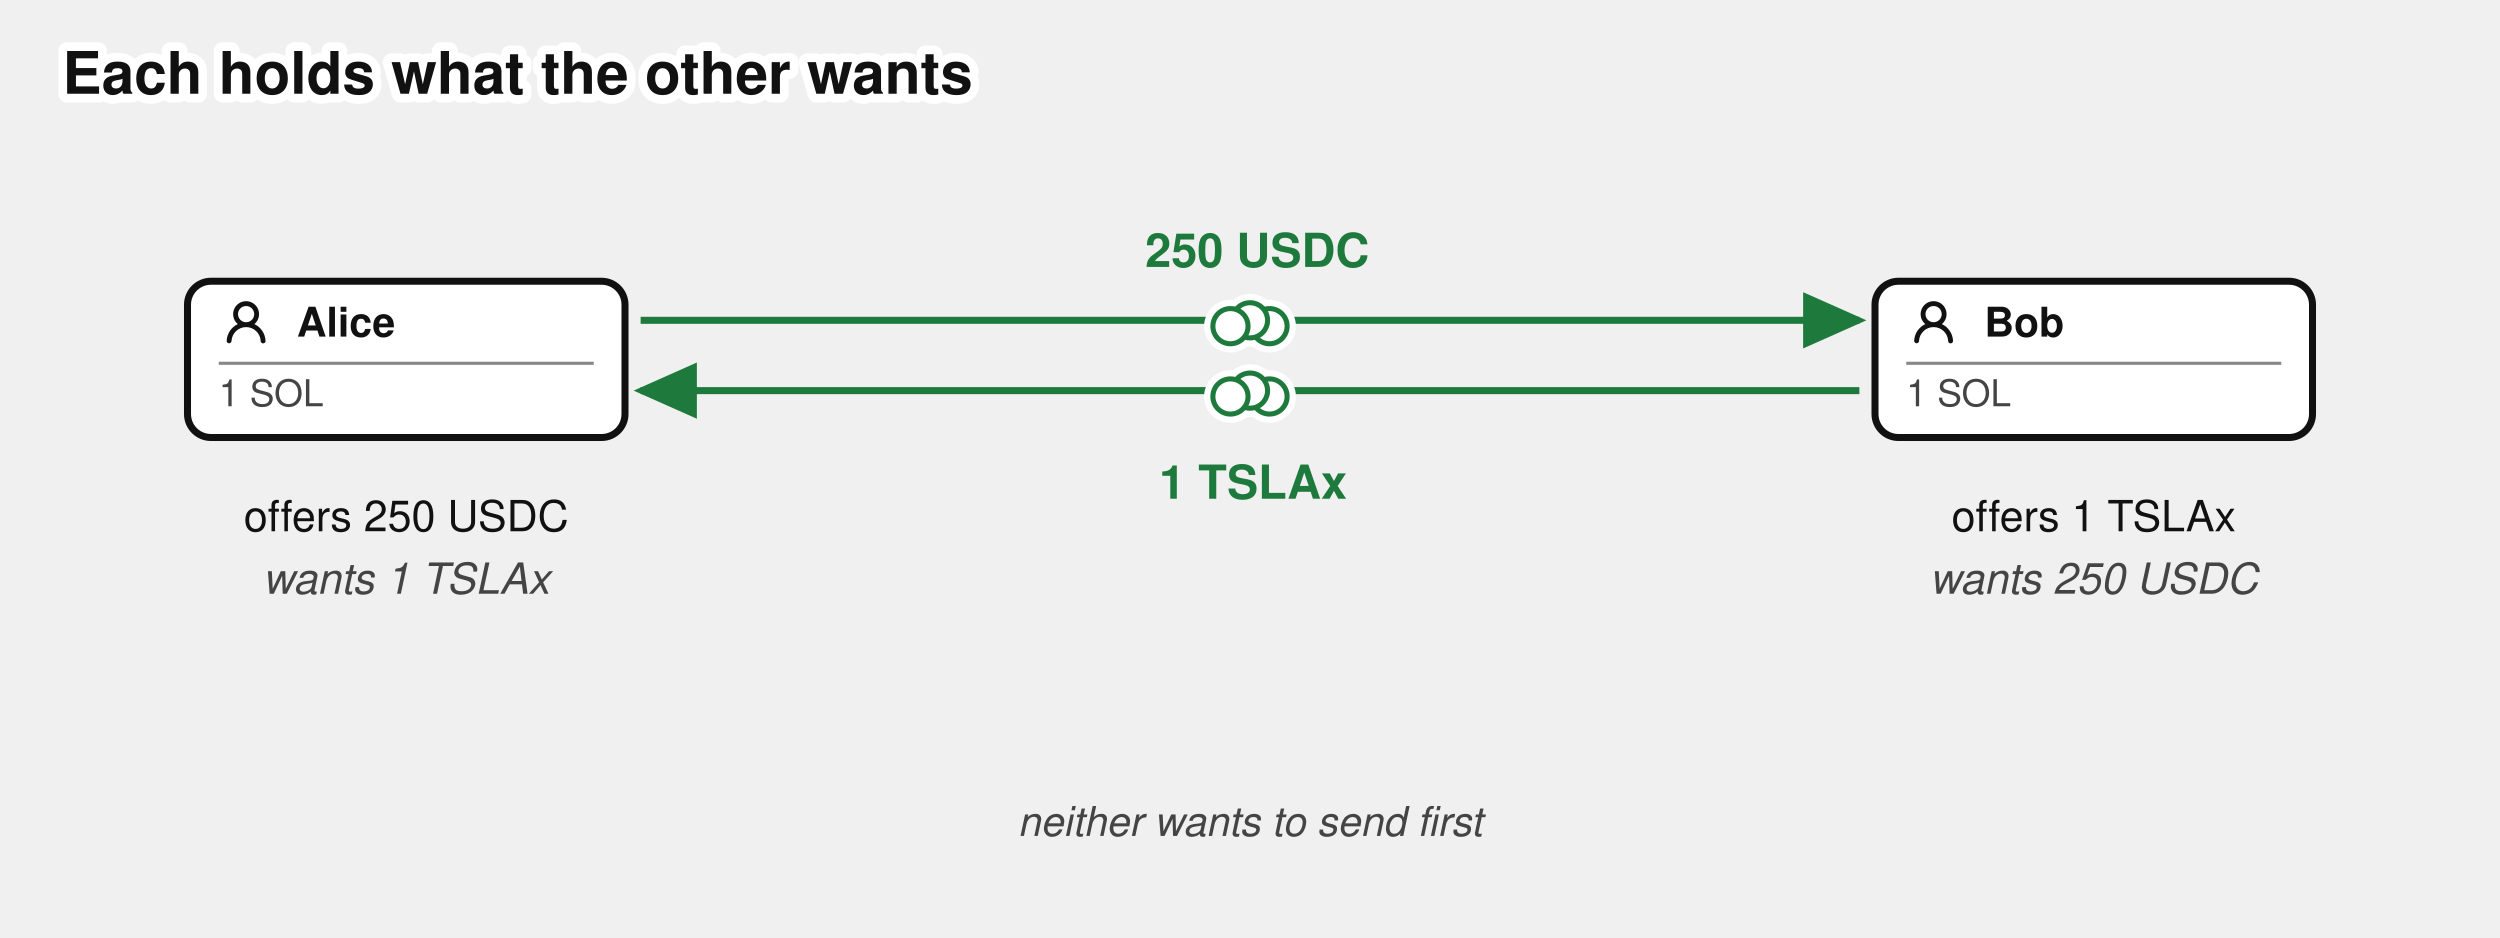
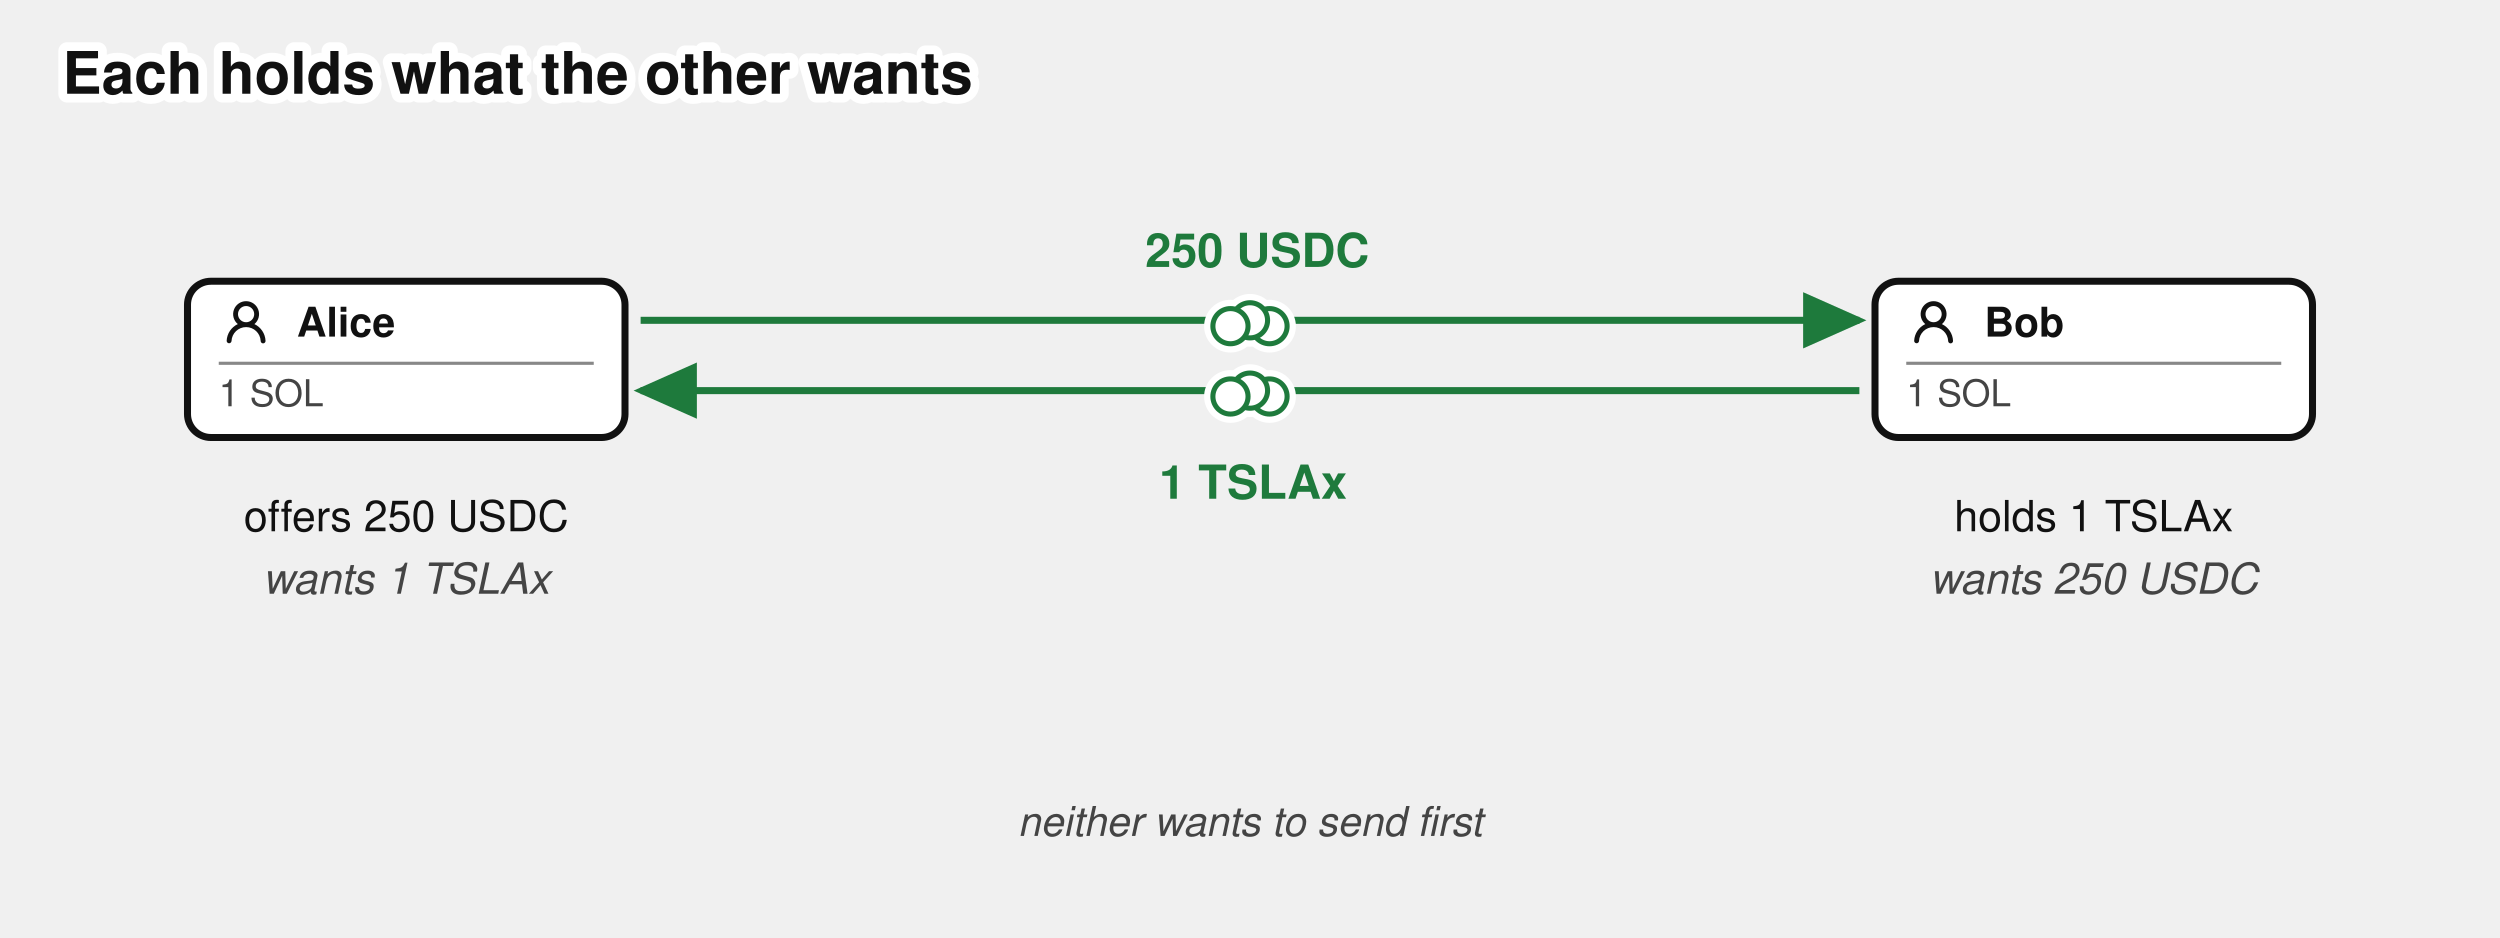
<svg xmlns="http://www.w3.org/2000/svg" viewBox="0 0 640 240" font-family="'Denim INK', Helvetica, Arial, sans-serif" fill="#111">
  <text stroke="#fff" stroke-width="4.5" paint-order="stroke" stroke-linejoin="round" x="16" y="24" font-size="15" font-weight="bold">Each holds what the other wants</text>
  <defs>
    <marker id="escrow-swap-intent-arr" markerWidth="9" markerHeight="8" refX="8" refY="4" orient="auto">
      <path d="M0,0 L9,4 L0,8 z" fill="#1e7a3c" />
    </marker>
  </defs>
  <rect x="48" y="72" width="112" height="40" rx="6" fill="#fff" stroke="#111" stroke-width="1.8" />
  <g transform="translate(56,75.5)">
    <g transform="translate(0.36,0.767) scale(0.8301)" fill="#111">
      <path d="M10.561 8.073a6 6 0 0 1 3.432 5.142a.75.75 0 1 1-1.498.07a4.5 4.5 0 0 0-8.99 0a.75.75 0 0 1-1.498-.07a6 6 0 0 1 3.431-5.142a3.999 3.999 0 1 1 5.123 0M10.5 5a2.5 2.5 0 1 0-5 0a2.5 2.5 0 0 0 5 0" />
    </g>
  </g>
  <text x="76" y="86.175" font-size="10.5" font-weight="bold">Alice</text>
  <line x1="56" y1="93" x2="152" y2="93" stroke="#888" stroke-width="0.8" />
  <text x="56" y="104" font-size="9.5" fill="#444">1 SOL</text>
  <text x="104" y="136" font-size="11" text-anchor="middle">offers 250 USDC</text>
  <text x="104" y="152" font-size="11" font-style="italic" fill="#444" text-anchor="middle">wants 1 TSLAx</text>
  <rect x="480" y="72" width="112" height="40" rx="6" fill="#fff" stroke="#111" stroke-width="1.8" />
  <g transform="translate(488,75.5)">
    <g transform="translate(0.36,0.767) scale(0.8301)" fill="#111">
      <path d="M10.561 8.073a6 6 0 0 1 3.432 5.142a.75.75 0 1 1-1.498.07a4.5 4.5 0 0 0-8.99 0a.75.75 0 0 1-1.498-.07a6 6 0 0 1 3.431-5.142a3.999 3.999 0 1 1 5.123 0M10.5 5a2.5 2.5 0 1 0-5 0a2.5 2.5 0 0 0 5 0" />
    </g>
  </g>
  <text x="508" y="86.175" font-size="10.5" font-weight="bold">Bob</text>
  <line x1="488" y1="93" x2="584" y2="93" stroke="#888" stroke-width="0.8" />
  <text x="488" y="104" font-size="9.5" fill="#444">1 SOL</text>
-   <text x="536" y="136" font-size="11" text-anchor="middle">offers 1 TSLAx</text>
+   <text x="536" y="136" font-size="11" text-anchor="middle">holds 1 TSLAx</text>
  <text x="536" y="152" font-size="11" font-style="italic" fill="#444" text-anchor="middle">wants 250 USDC</text>
  <path d="M 164,82 L 476,82" fill="none" stroke="#1e7a3c" stroke-width="1.8" marker-end="url(#escrow-swap-intent-arr)" />
  <text x="293.16" y="68.33" font-size="12" font-weight="bold" fill="#1e7a3c">250 USDC</text>
  <path d="M 476,100 L 164,100" fill="none" stroke="#1e7a3c" stroke-width="1.8" marker-end="url(#escrow-swap-intent-arr)" />
  <text x="296.73" y="127.67" font-size="12" font-weight="bold" fill="#1e7a3c">1 TSLAx</text>
  <text x="320" y="214" font-size="10.5" font-style="italic" fill="#444" text-anchor="middle">neither wants to send first</text>
  <g class="coin" transform="translate(320,82)" fill="#fff">
    <g stroke="#fff" stroke-width="4.5">
      <circle cx="5" cy="1.5" r="4.5" />
      <circle cx="0" cy="0" r="4.5" />
      <circle cx="-5" cy="1.5" r="4.5" />
    </g>
    <g stroke="#1e7a3c" stroke-width="1.3">
      <circle cx="5" cy="1.5" r="4.5" />
      <circle cx="0" cy="0" r="4.5" />
      <circle cx="-5" cy="1.5" r="4.5" />
    </g>
  </g>
  <g class="coin" transform="translate(320,100)" fill="#fff">
    <g stroke="#fff" stroke-width="4.5">
      <circle cx="5" cy="1.5" r="4.5" />
      <circle cx="0" cy="0" r="4.5" />
      <circle cx="-5" cy="1.5" r="4.5" />
    </g>
    <g stroke="#1e7a3c" stroke-width="1.3">
      <circle cx="5" cy="1.5" r="4.5" />
      <circle cx="0" cy="0" r="4.5" />
      <circle cx="-5" cy="1.5" r="4.5" />
    </g>
  </g>
</svg>
